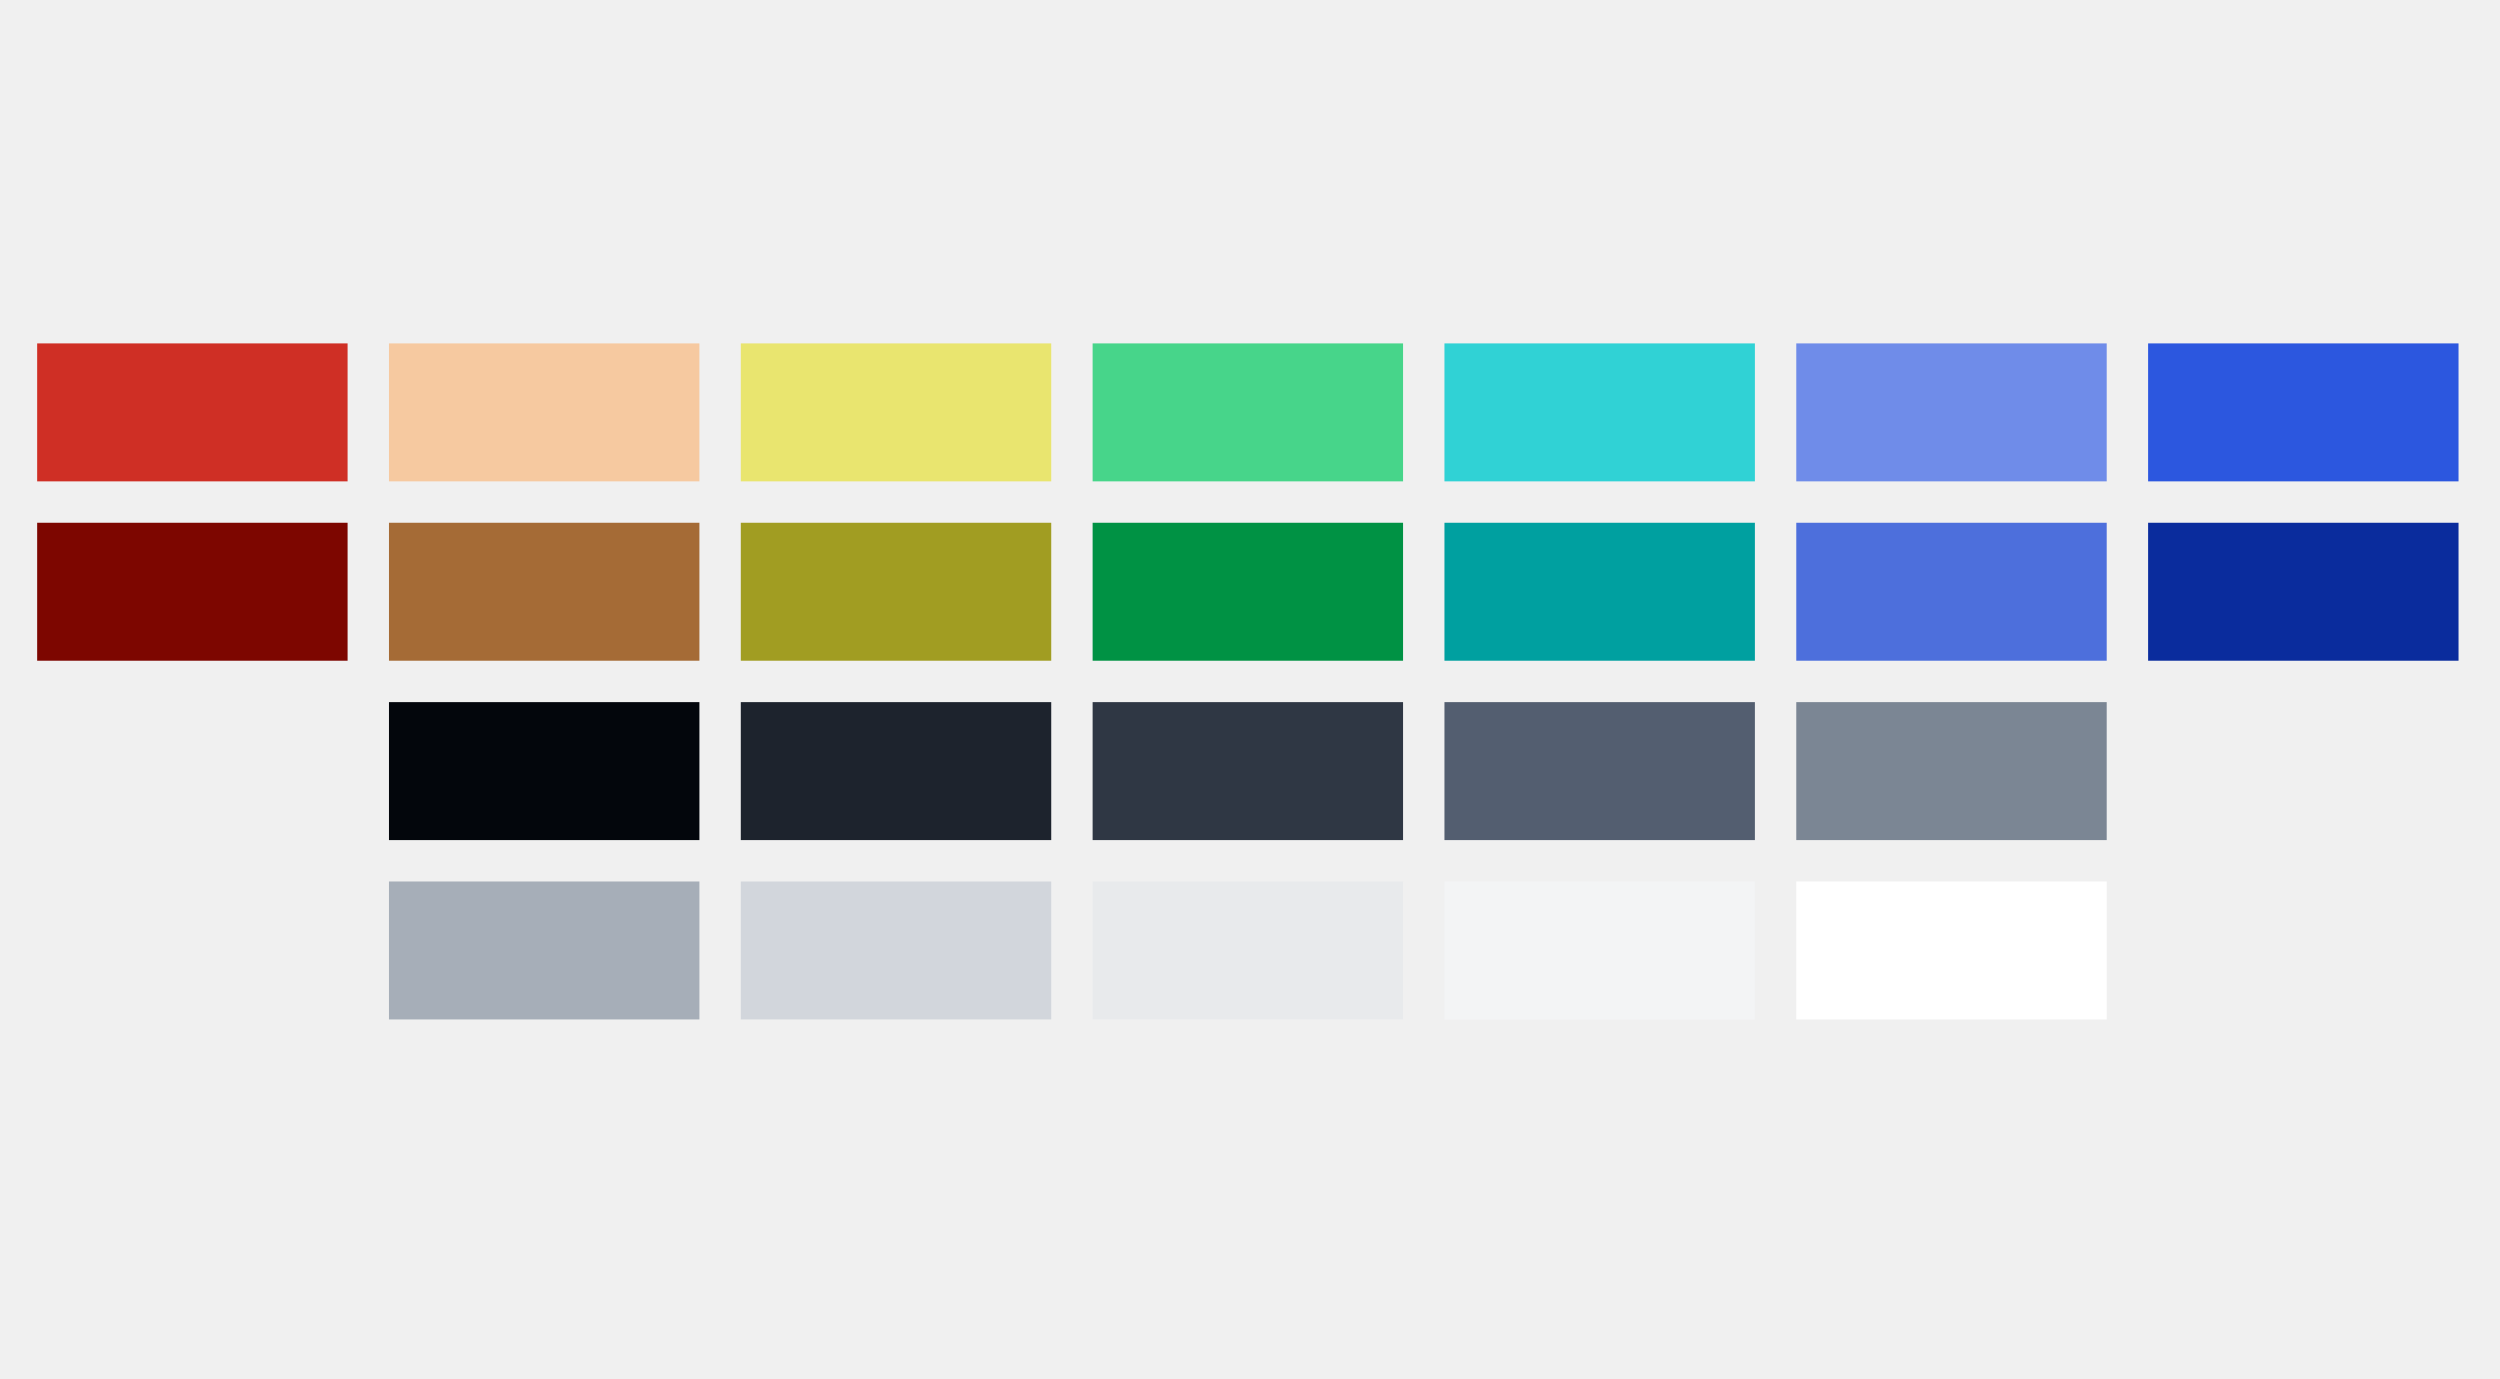
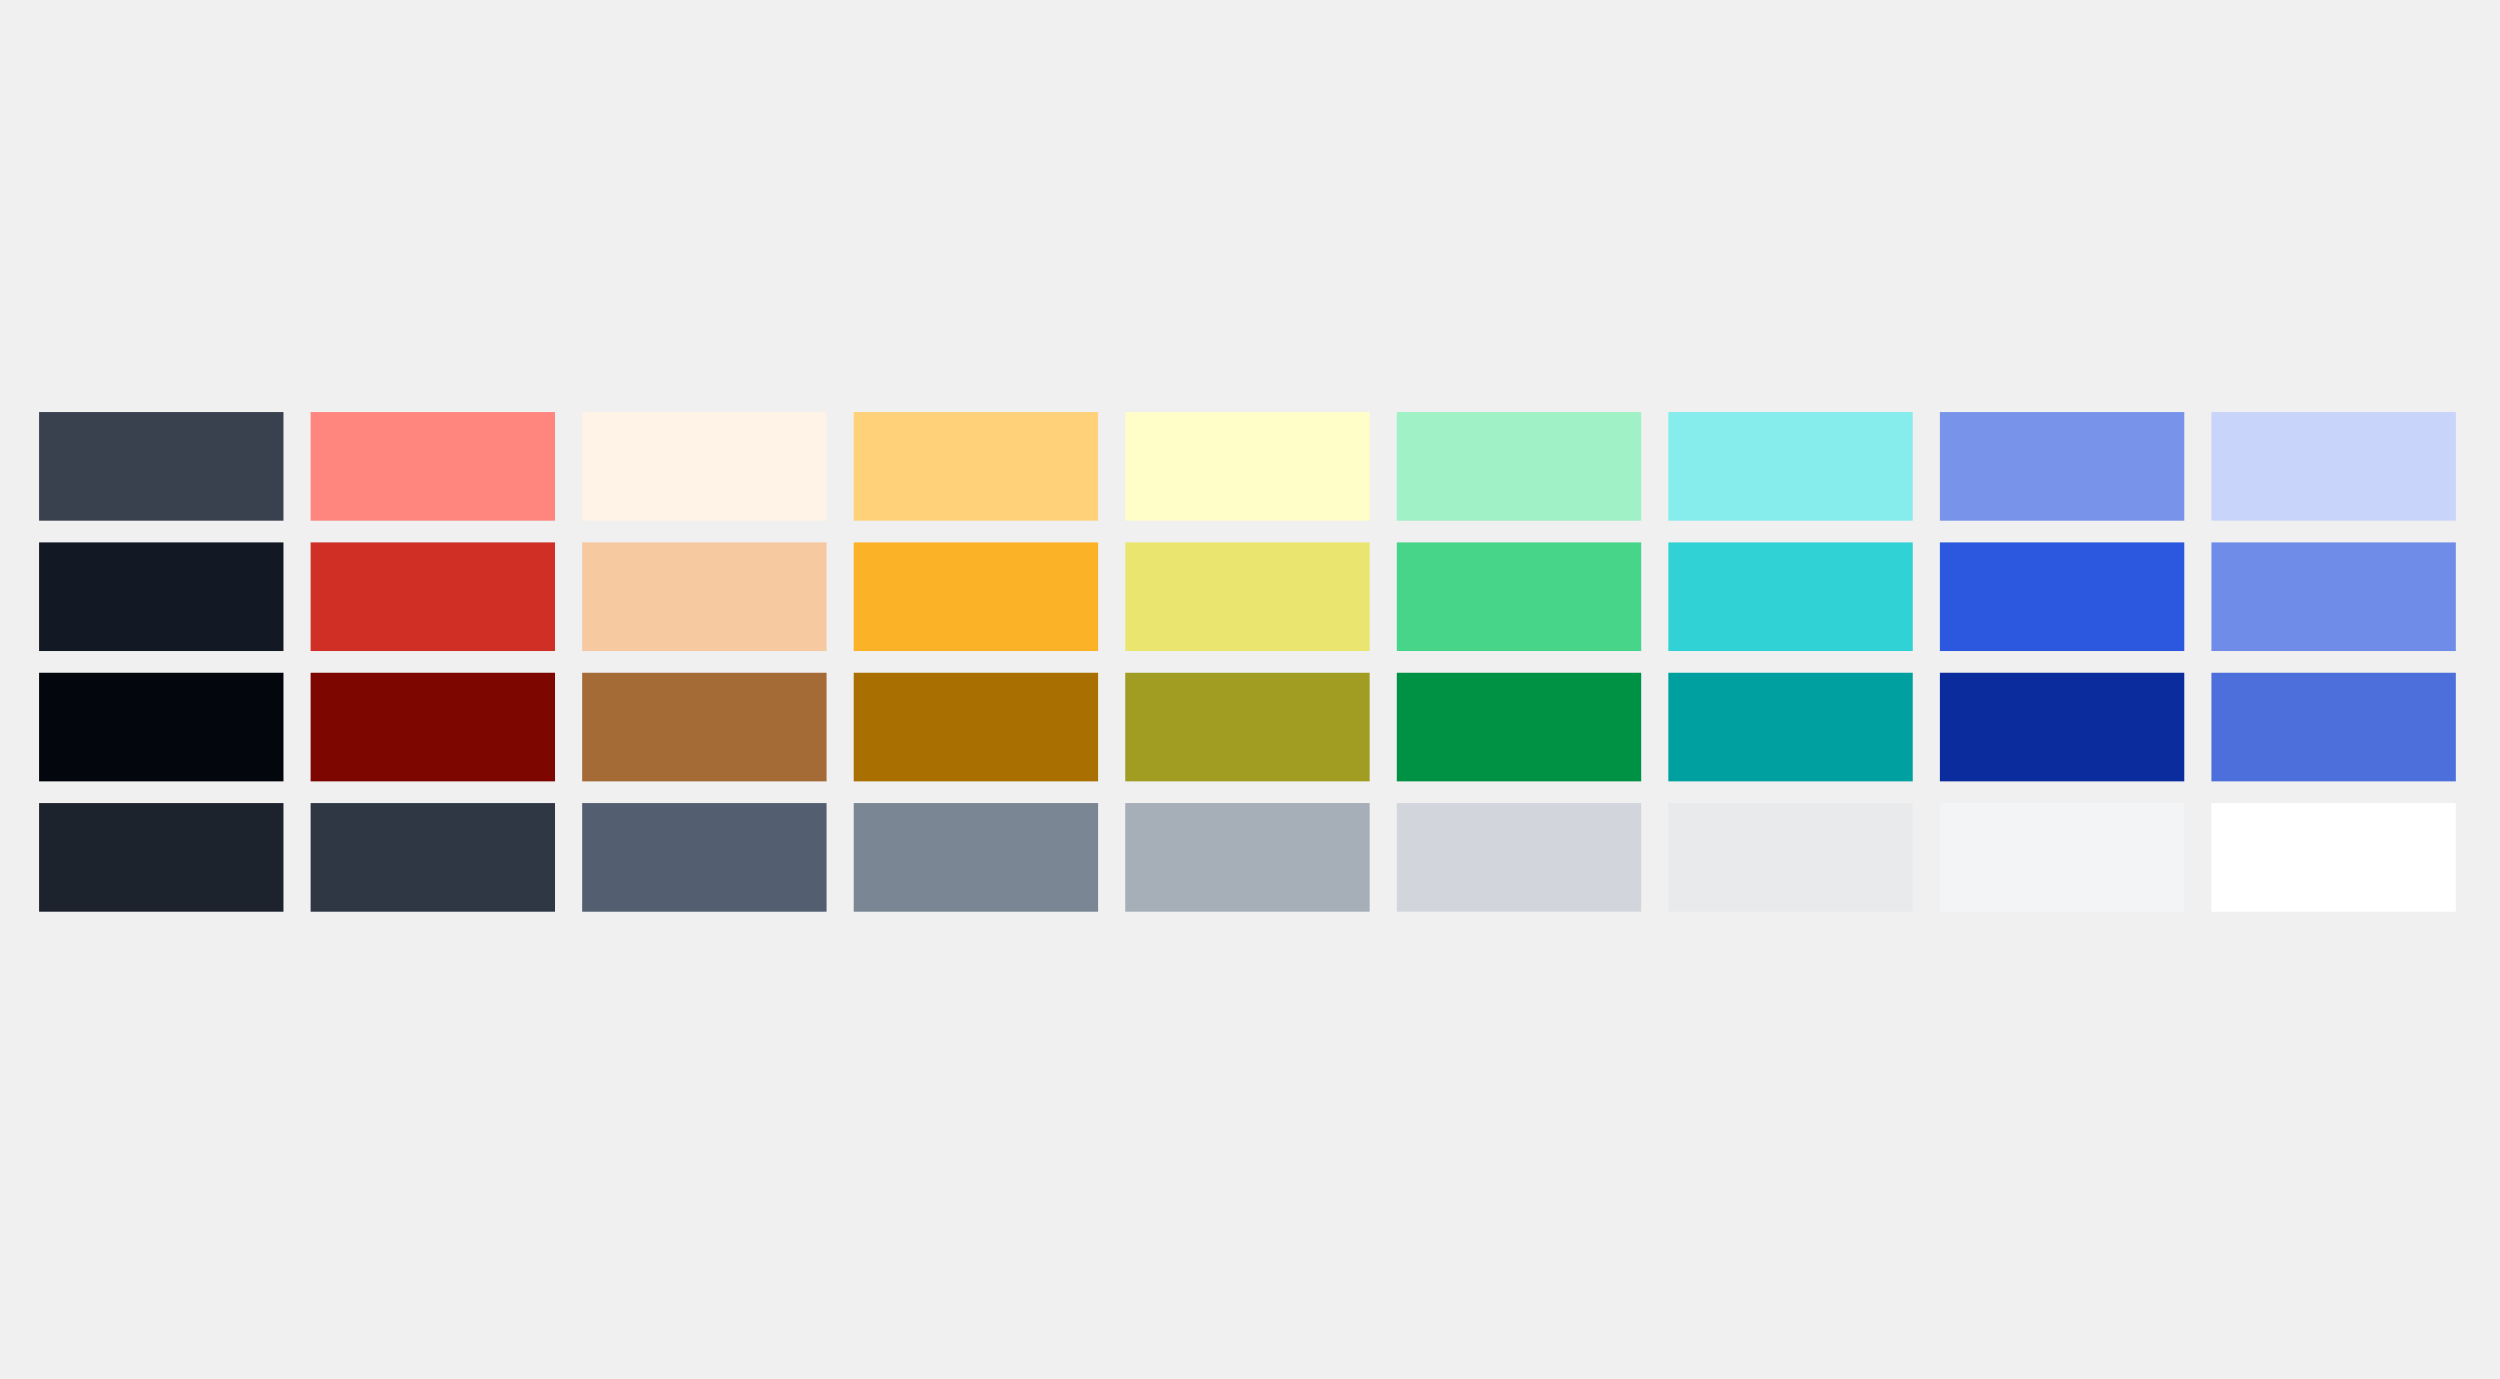
- <svg xmlns="http://www.w3.org/2000/svg" id="svg89" version="1.1" fill="none" viewBox="0 0 225 124" height="113" width="205">
+ <svg xmlns="http://www.w3.org/2000/svg" width="205" height="113" viewBox="0 0 225 124" fill="none" version="1.1" id="svg89">
  <defs id="defs87">
-     <filter color-interpolation-filters="sRGB" filterUnits="userSpaceOnUse" height="71" width="89" y="44" x="136" id="filter0_d">
-       <feFlood id="feFlood72" result="BackgroundImageFix" flood-opacity="0" />
-       <feColorMatrix id="feColorMatrix74" values="0 0 0 0 0 0 0 0 0 0 0 0 0 0 0 0 0 0 127 0" type="matrix" in="SourceAlpha" />
-       <feOffset id="feOffset76" dy="4" />
-       <feGaussianBlur id="feGaussianBlur78" stdDeviation="2" />
-       <feColorMatrix id="feColorMatrix80" values="0 0 0 0 0 0 0 0 0 0 0 0 0 0 0 0 0 0 0.17 0" type="matrix" />
-       <feBlend id="feBlend82" result="effect1_dropShadow" in2="BackgroundImageFix" mode="normal" />
-       <feBlend id="feBlend84" result="shape" in2="effect1_dropShadow" in="SourceGraphic" mode="normal" />
+     <filter id="filter0_d" x="136" y="44" width="89" height="71" filterUnits="userSpaceOnUse" color-interpolation-filters="sRGB">
+       <feFlood flood-opacity="0" result="BackgroundImageFix" id="feFlood72" />
+       <feColorMatrix in="SourceAlpha" type="matrix" values="0 0 0 0 0 0 0 0 0 0 0 0 0 0 0 0 0 0 127 0" id="feColorMatrix74" />
+       <feOffset dy="4" id="feOffset76" />
+       <feGaussianBlur stdDeviation="2" id="feGaussianBlur78" />
+       <feColorMatrix type="matrix" values="0 0 0 0 0 0 0 0 0 0 0 0 0 0 0 0 0 0 0.17 0" id="feColorMatrix80" />
+       <feBlend mode="normal" in2="BackgroundImageFix" result="effect1_dropShadow" id="feBlend82" />
+       <feBlend mode="normal" in="SourceGraphic" in2="effect1_dropShadow" result="shape" id="feBlend84" />
    </filter>
  </defs>
-   <rect style="opacity:1;fill:#e9e56f;fill-opacity:1;stroke-width:3.675;stroke-linecap:round" id="rect835" width="27.939" height="12.417" x="66.672" y="30.894" />
-   <rect y="30.894" x="3.344" height="12.417" width="27.939" id="rect837" style="opacity:1;fill:#cf2f25;fill-opacity:1;stroke-width:3.675;stroke-linecap:round" />
-   <rect style="opacity:1;fill:#6f8ce9;fill-opacity:1;stroke-width:3.675;stroke-linecap:round" id="rect839" width="27.939" height="12.417" x="161.665" y="30.894" />
-   <rect y="63.179" x="98.336" height="12.417" width="27.939" id="rect841" style="opacity:1;fill:#2f3744;fill-opacity:1;stroke-width:3.675;stroke-linecap:round" />
-   <rect style="opacity:1;fill:#535e70;fill-opacity:1;stroke-width:3.675;stroke-linecap:round" id="rect843" width="27.939" height="12.417" x="130.001" y="63.179" />
-   <rect y="63.179" x="161.665" height="12.417" width="27.939" id="rect845" style="opacity:1;fill:#7b8694;fill-opacity:1;stroke-width:3.675;stroke-linecap:round" />
-   <rect style="opacity:1;fill:#a6aeb8;fill-opacity:1;stroke-width:3.675;stroke-linecap:round" id="rect847" width="27.939" height="12.417" x="35.008" y="79.321" />
-   <rect y="79.321" x="66.672" height="12.417" width="27.939" id="rect849" style="opacity:1;fill:#d2d6dc;fill-opacity:1;stroke-width:3.675;stroke-linecap:round" />
-   <rect style="opacity:1;fill:#e8eaec;fill-opacity:1;stroke-width:3.675;stroke-linecap:round" id="rect851" width="27.939" height="12.417" x="98.336" y="79.321" />
-   <rect y="79.321" x="130.001" height="12.417" width="27.939" id="rect853" style="opacity:1;fill:#f3f4f5;fill-opacity:1;stroke-width:3.675;stroke-linecap:round" />
-   <rect style="opacity:1;fill:#47d58a;fill-opacity:1;stroke-width:3.675;stroke-linecap:round" id="rect857" width="27.939" height="12.417" x="98.336" y="30.894" />
-   <rect style="opacity:1;fill:#1d232d;fill-opacity:1;stroke-width:3.675;stroke-linecap:round" id="rect889" width="27.939" height="12.417" x="66.672" y="63.179" />
-   <rect y="30.894" x="130.001" height="12.417" width="27.939" id="rect890" style="opacity:1;fill:#30d2d5;fill-opacity:1;stroke-width:3.675;stroke-linecap:round" />
-   <rect y="30.894" x="193.329" height="12.417" width="27.939" id="rect2759" style="opacity:1;fill:#2c57df;fill-opacity:1;stroke-width:3.675;stroke-linecap:round" />
-   <rect style="opacity:1;fill:#ffffff;fill-opacity:1;stroke-width:7.06;stroke-linecap:round" id="rect3559" width="27.939" height="12.417" x="161.665" y="79.321" />
-   <rect style="opacity:1;fill:#7d0600;fill-opacity:1;stroke-width:3.675;stroke-linecap:round" id="rect4774" width="27.939" height="12.417" x="3.344" y="47.036" />
-   <rect y="47.036" x="66.672" height="12.417" width="27.939" id="rect4776" style="opacity:1;fill:#a19d22;fill-opacity:1;stroke-width:3.675;stroke-linecap:round" />
-   <rect y="47.036" x="161.665" height="12.417" width="27.939" id="rect4778" style="opacity:1;fill:#4d6fdc;fill-opacity:1;stroke-width:3.675;stroke-linecap:round" />
-   <rect y="47.036" x="98.336" height="12.417" width="27.939" id="rect4780" style="opacity:1;fill:#009244;fill-opacity:1;stroke-width:3.675;stroke-linecap:round" />
-   <rect style="opacity:1;fill:#00a0a0;fill-opacity:1;stroke-width:3.675;stroke-linecap:round" id="rect4782" width="27.939" height="12.417" x="130.001" y="47.036" />
-   <rect style="opacity:1;fill:#0a2c9d;fill-opacity:1;stroke-width:3.675;stroke-linecap:round" id="rect4784" width="27.939" height="12.417" x="193.329" y="47.036" />
-   <rect y="63.179" x="35.008" height="12.417" width="27.939" id="rect10295" style="opacity:1;fill:#03060c;fill-opacity:1;stroke-width:7.043;stroke-linecap:round" />
-   <rect y="30.894" x="35.008" height="12.417" width="27.939" id="rect3808" style="opacity:1;fill:#f6c9a0;fill-opacity:1;stroke-width:3.675;stroke-linecap:round" />
-   <rect style="opacity:1;fill:#a56b36;fill-opacity:1;stroke-width:3.675;stroke-linecap:round" id="rect3810" width="27.939" height="12.417" x="35.008" y="47.036" />
+   <rect y="48.804" x="101.273" height="9.776" width="21.995" id="rect835-0" style="opacity:1;fill:#e9e56f;fill-opacity:1;stroke-width:6.496;stroke-linecap:round" />
+   <rect style="opacity:1;fill:#cf2f25;fill-opacity:1;stroke-width:6.496;stroke-linecap:round" id="rect837-8" width="21.995" height="9.776" x="27.956" y="48.804" />
+   <rect y="48.804" x="199.029" height="9.776" width="21.995" id="rect839-3" style="opacity:1;fill:#6f8ce9;fill-opacity:1;stroke-width:6.496;stroke-linecap:round" />
+   <rect style="opacity:1;fill:#2f3744;fill-opacity:1;stroke-width:6.496;stroke-linecap:round" id="rect841-9" width="21.995" height="9.776" x="27.956" y="72.265" />
+   <rect y="72.265" x="52.395" height="9.776" width="21.995" id="rect843-2" style="opacity:1;fill:#535e70;fill-opacity:1;stroke-width:6.496;stroke-linecap:round" />
+   <rect style="opacity:1;fill:#7b8694;fill-opacity:1;stroke-width:6.496;stroke-linecap:round" id="rect845-5" width="21.995" height="9.776" x="76.834" y="72.265" />
+   <rect y="72.265" x="101.273" height="9.776" width="21.995" id="rect847-5" style="opacity:1;fill:#a6aeb8;fill-opacity:1;stroke-width:6.496;stroke-linecap:round" />
+   <rect style="opacity:1;fill:#d2d6dc;fill-opacity:1;stroke-width:6.496;stroke-linecap:round" id="rect849-8" width="21.995" height="9.776" x="125.712" y="72.265" />
+   <rect y="72.265" x="150.151" height="9.776" width="21.995" id="rect851-9" style="opacity:1;fill:#e8eaec;fill-opacity:1;stroke-width:6.496;stroke-linecap:round" />
+   <rect style="opacity:1;fill:#f3f4f5;fill-opacity:1;stroke-width:6.496;stroke-linecap:round" id="rect853-1" width="21.995" height="9.776" x="174.59" y="72.265" />
+   <rect y="48.804" x="125.712" height="9.776" width="21.995" id="rect857-8" style="opacity:1;fill:#47d58a;fill-opacity:1;stroke-width:6.496;stroke-linecap:round" />
+   <rect y="72.265" x="3.517" height="9.776" width="21.995" id="rect889-8" style="opacity:1;fill:#1d232d;fill-opacity:1;stroke-width:6.496;stroke-linecap:round" />
+   <rect style="opacity:1;fill:#30d2d5;fill-opacity:1;stroke-width:6.496;stroke-linecap:round" id="rect890-3" width="21.995" height="9.776" x="150.151" y="48.804" />
+   <rect style="opacity:1;fill:#2c57df;fill-opacity:1;stroke-width:6.496;stroke-linecap:round" id="rect2759-4" width="21.995" height="9.776" x="174.59" y="48.804" />
+   <rect y="72.265" x="199.029" height="9.776" width="21.995" id="rect3559-3" style="opacity:1;fill:#ffffff;fill-opacity:1;stroke-width:6.496;stroke-linecap:round" />
+   <rect y="60.535" x="27.956" height="9.776" width="21.995" id="rect4774-9" style="opacity:1;fill:#7d0600;fill-opacity:1;stroke-width:6.496;stroke-linecap:round" />
+   <rect style="opacity:1;fill:#a19d22;fill-opacity:1;stroke-width:6.496;stroke-linecap:round" id="rect4776-9" width="21.995" height="9.776" x="101.273" y="60.535" />
+   <rect style="opacity:1;fill:#4d6fdc;fill-opacity:1;stroke-width:6.496;stroke-linecap:round" id="rect4778-7" width="21.995" height="9.776" x="199.029" y="60.535" />
+   <rect style="opacity:1;fill:#009244;fill-opacity:1;stroke-width:6.496;stroke-linecap:round" id="rect4780-8" width="21.995" height="9.776" x="125.712" y="60.535" />
+   <rect y="60.535" x="150.151" height="9.776" width="21.995" id="rect4782-9" style="opacity:1;fill:#00a0a0;fill-opacity:1;stroke-width:6.496;stroke-linecap:round" />
+   <rect y="60.535" x="174.59" height="9.776" width="21.995" id="rect4784-0" style="opacity:1;fill:#0a2c9d;fill-opacity:1;stroke-width:6.496;stroke-linecap:round" />
+   <rect style="opacity:1;fill:#03060c;fill-opacity:1;stroke-width:6.496;stroke-linecap:round" id="rect10295-3" width="21.995" height="9.776" x="3.517" y="60.535" />
+   <rect style="opacity:1;fill:#fffdc8;fill-opacity:1;stroke-width:6.496;stroke-linecap:round" id="rect1375" width="21.995" height="9.776" x="101.273" y="37.073" />
+   <rect y="37.073" x="27.956" height="9.776" width="21.995" id="rect1377" style="opacity:1;fill:#ff867f;fill-opacity:1;stroke-width:6.496;stroke-linecap:round" />
+   <rect style="opacity:1;fill:#c9d4fb;fill-opacity:1;stroke-width:6.496;stroke-linecap:round" id="rect1379" width="21.995" height="9.776" x="199.029" y="37.073" />
+   <rect style="opacity:1;fill:#a0f1c6;fill-opacity:1;stroke-width:6.496;stroke-linecap:round" id="rect1381" width="21.995" height="9.776" x="125.712" y="37.073" />
+   <rect y="37.073" x="150.151" height="9.776" width="21.995" id="rect1383" style="opacity:1;fill:#86ecec;fill-opacity:1;stroke-width:6.496;stroke-linecap:round" />
+   <rect y="37.073" x="174.59" height="9.776" width="21.995" id="rect1385" style="opacity:1;fill:#7893ea;fill-opacity:1;stroke-width:6.496;stroke-linecap:round" />
+   <rect y="48.804" x="3.517" height="9.776" width="21.995" id="rect1387" style="opacity:1;fill:#121824;fill-opacity:1;stroke-width:6.496;stroke-linecap:round" />
+   <rect y="48.804" x="52.395" height="9.776" width="21.995" id="rect1389" style="opacity:1;fill:#f6c9a0;fill-opacity:1;stroke-width:6.496;stroke-linecap:round" />
+   <rect style="opacity:1;fill:#a56b36;fill-opacity:1;stroke-width:6.496;stroke-linecap:round" id="rect1391" width="21.995" height="9.776" x="52.395" y="60.535" />
+   <rect style="opacity:1;fill:#fff2e6;fill-opacity:1;stroke-width:6.496;stroke-linecap:round" id="rect1393" width="21.995" height="9.776" x="52.395" y="37.073" />
+   <rect style="opacity:1;fill:#fbb227;fill-opacity:1;stroke-width:6.496;stroke-linecap:round" id="rect1380" width="21.995" height="9.776" x="76.834" y="48.804" />
+   <rect y="60.535" x="76.834" height="9.776" width="21.995" id="rect1382" style="opacity:1;fill:#a96f00;fill-opacity:1;stroke-width:6.496;stroke-linecap:round" />
+   <rect y="37.073" x="76.834" height="9.776" width="21.995" id="rect1384" style="opacity:1;fill:#ffd179;fill-opacity:1;stroke-width:6.496;stroke-linecap:round" />
+   <rect style="opacity:1;fill:#3a414e;fill-opacity:1;stroke-width:6.496;stroke-linecap:round" id="rect1395" width="21.995" height="9.776" x="3.517" y="37.073" />
</svg>
